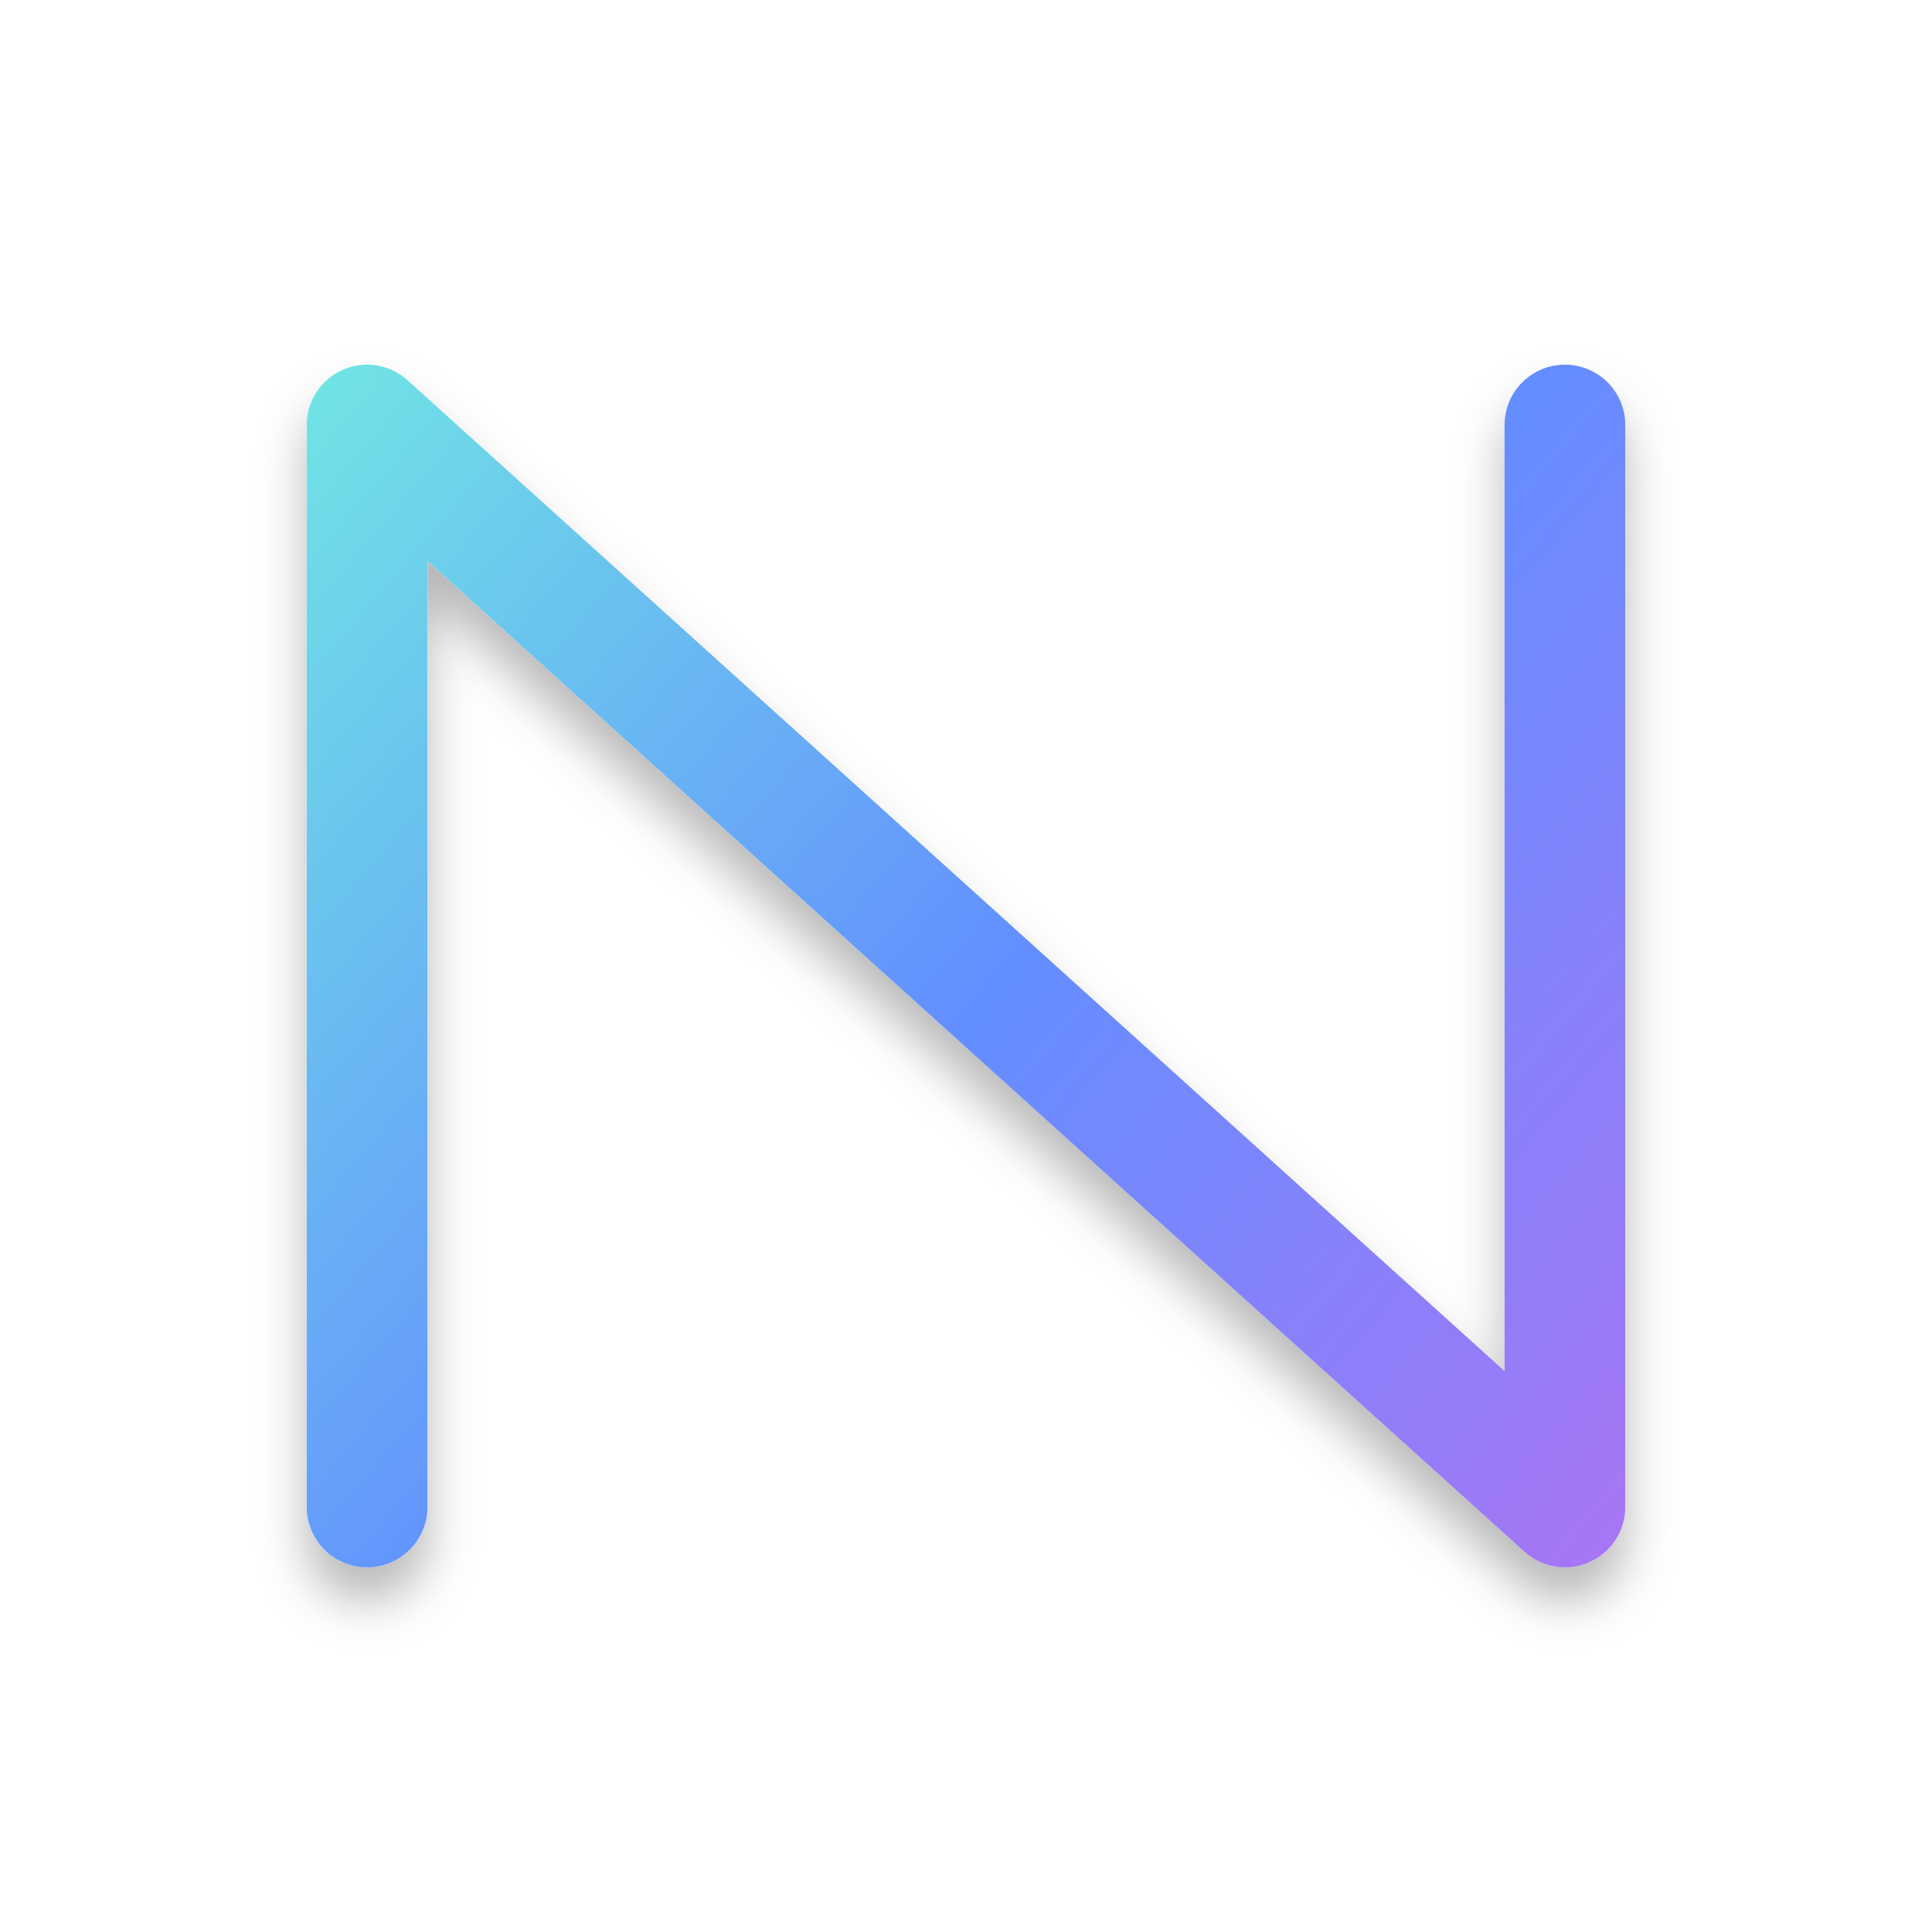
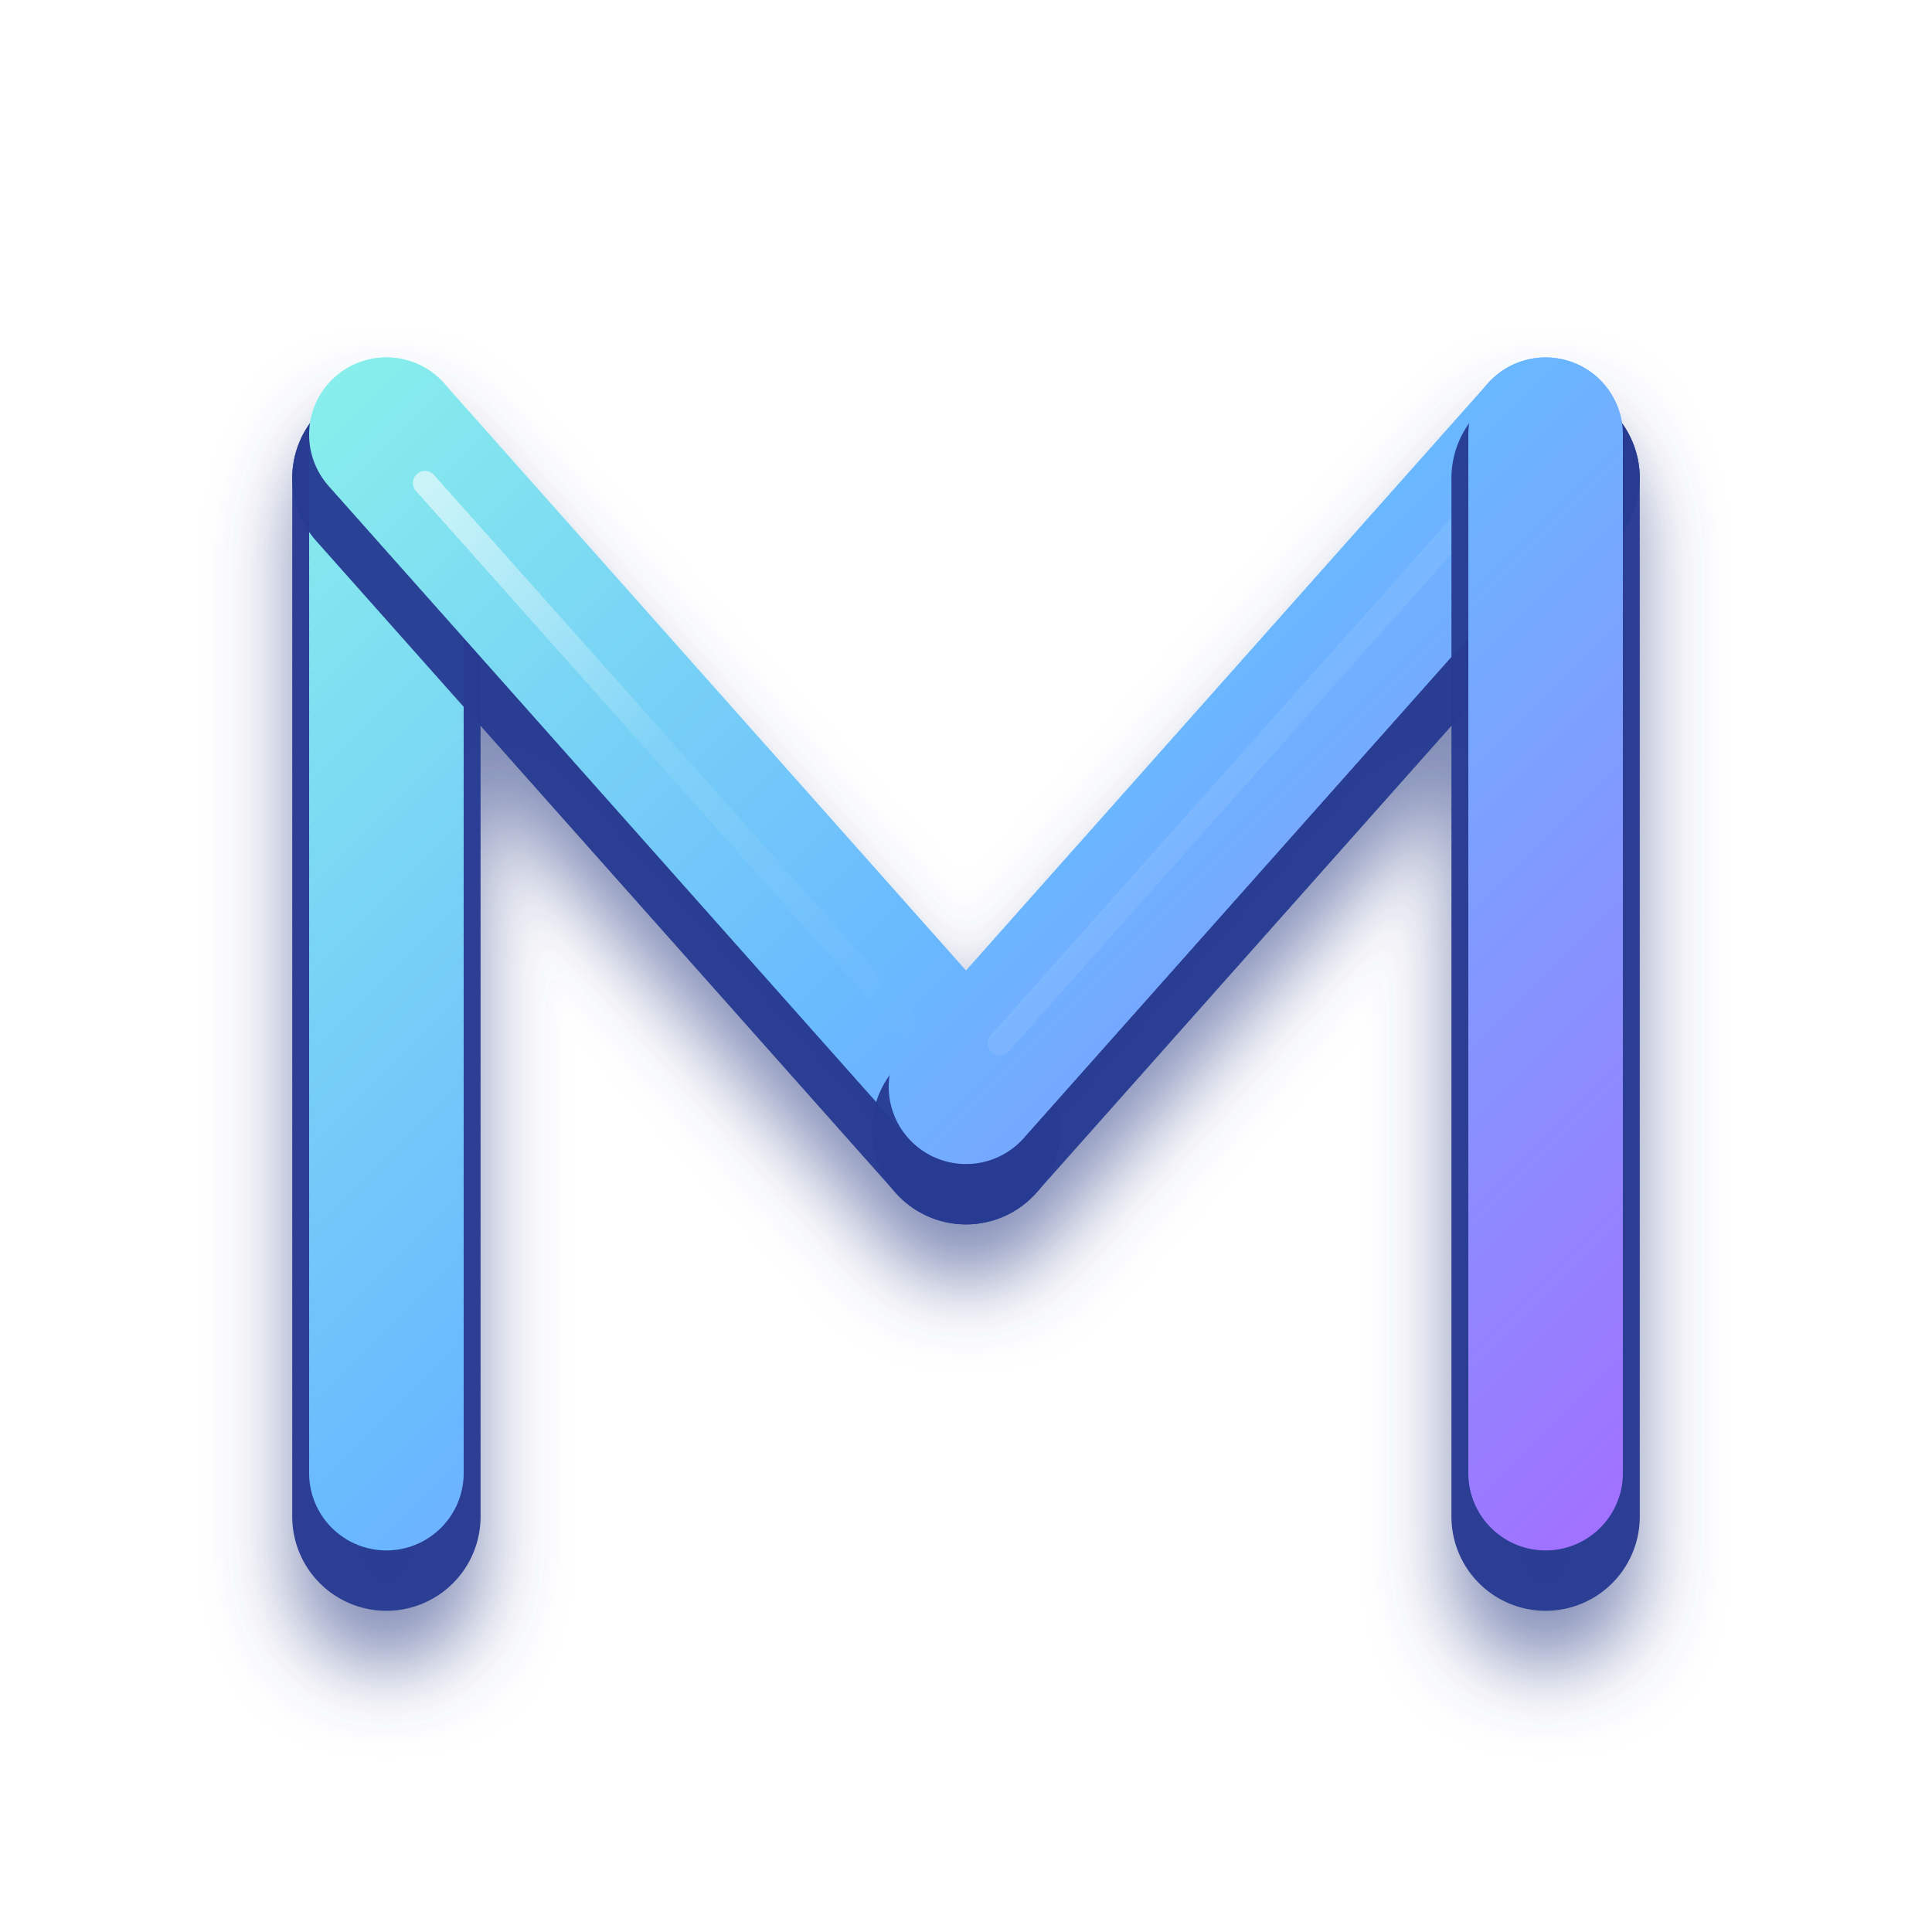
<svg xmlns="http://www.w3.org/2000/svg" viewBox="0 0 400 400" role="img" aria-labelledby="title desc">
  <defs>
-     <linearGradient id="m-gradient" x1="60" y1="80" x2="340" y2="320" gradientUnits="userSpaceOnUse">
-       <stop stop-color="#70E5E4" />
-       <stop offset=".52" stop-color="#638EFF" />
-       <stop offset="1" stop-color="#A875F5" />
+     <linearGradient id="front" x1="65" y1="65" x2="335" y2="335" gradientUnits="userSpaceOnUse">
+       <stop stop-color="#8AF2EA" />
+       <stop offset=".48" stop-color="#69B8FF" />
+       <stop offset="1" stop-color="#A66BFF" />
    </linearGradient>
-     <filter id="depth" x="-20%" y="-20%" width="140%" height="150%">
-       <feGaussianBlur in="SourceAlpha" stdDeviation="5" result="blur" />
-       <feOffset dy="7" result="offset" />
-       <feComponentTransfer in="offset" result="shadow">
-         <feFuncA type="linear" slope=".28" />
-       </feComponentTransfer>
+     <linearGradient id="shine" x1="0" y1="0" x2="1" y2="1">
+       <stop stop-color="#FFFFFF" stop-opacity=".8" />
+       <stop offset=".45" stop-color="#FFFFFF" stop-opacity=".12" />
+       <stop offset="1" stop-color="#FFFFFF" stop-opacity="0" />
+     </linearGradient>
+     <filter id="softShadow" x="-35%" y="-35%" width="170%" height="190%">
+       <feGaussianBlur in="SourceAlpha" stdDeviation="8" result="blur" />
+       <feOffset in="blur" dx="0" dy="12" result="offset" />
+       <feColorMatrix in="offset" type="matrix" values="0 0 0 0 .05 0 0 0 0 .08 0 0 0 0 .28 0 0 0 .65 0" result="shadow" />
      <feMerge>
        <feMergeNode in="shadow" />
        <feMergeNode in="SourceGraphic" />
      </feMerge>
    </filter>
  </defs>
-   <g class="single-m" fill="none" stroke="url(#m-gradient)" stroke-width="25" stroke-linecap="round" stroke-linejoin="round" filter="url(#depth)">
-     <path d="M76 312 V88 L324 312 V88" />
-     <path class="cross-stroke" d="M76 88 L324 312" stroke-width="23" stroke="#8CCBFF" />
+   <g class="logo-turn" filter="url(#softShadow)" fill="none" stroke-linecap="round" stroke-linejoin="round">
+     <g class="m-pieces">
+       <g class="piece piece-a">
+         <path class="depth" d="M80 305 V90" />
+         <path class="face" d="M80 305 V90" />
+         <path class="glint" d="M76 292 V103" />
+       </g>
+       <g class="piece piece-b">
+         <path class="depth" d="M80 90 L200 225" />
+         <path class="face" d="M80 90 L200 225" />
+         <path class="glint" d="M88 100 L194 219" />
+       </g>
+       <g class="piece piece-c">
+         <path class="depth" d="M200 225 L320 90" />
+         <path class="face" d="M200 225 L320 90" />
+         <path class="glint" d="M207 216 L312 98" />
+       </g>
+       <g class="piece piece-d">
+         <path class="depth" d="M320 90 V305" />
+         <path class="face" d="M320 90 V305" />
+         <path class="glint" d="M324 103 V292" />
+       </g>
+     </g>
  </g>
  <style>
- .single-m{transform-box:fill-box;transform-origin:center;animation:turn 7s ease-in-out infinite}
- .cross-stroke{stroke-dasharray:420;stroke-dashoffset:420;animation:draw 7s ease-in-out infinite}
- @keyframes turn{0%,18%,82%,100%{transform:perspective(700px) rotateY(0) scale(1)}38%,62%{transform:perspective(700px) rotateY(12deg) scale(1.025)}50%{transform:perspective(700px) rotateY(0) scale(1.04)}}
- @keyframes draw{0%,20%,80%,100%{stroke-dashoffset:420;opacity:.35}38%,62%{stroke-dashoffset:0;opacity:1}50%{stroke-dashoffset:0;opacity:1}}
- @media(prefers-reduced-motion:reduce){.single-m,.cross-stroke{animation:none;stroke-dashoffset:0}}
+   .depth{stroke:#263B91;stroke-width:39;opacity:.95;transform:translateY(9px)}
+   .face{stroke:url(#front);stroke-width:32}
+   .glint{stroke:url(#shine);stroke-width:5;opacity:.72}
+   .piece{transform-box:fill-box;transform-origin:center;stroke-dasharray:1;stroke-dashoffset:0}
+   .piece-a{animation:buildA 8s cubic-bezier(.2,.8,.2,1) infinite}
+   .piece-b{animation:buildB 8s cubic-bezier(.2,.8,.2,1) infinite}
+   .piece-c{animation:buildC 8s cubic-bezier(.2,.8,.2,1) infinite}
+   .piece-d{animation:buildD 8s cubic-bezier(.2,.8,.2,1) infinite}
+   .logo-turn{transform-box:fill-box;transform-origin:center;animation:spin3d 8s cubic-bezier(.45,0,.55,1) infinite}
+   @keyframes spin3d{
+     0%,16%{transform:perspective(900px) rotateY(0deg) rotateX(0deg)}
+     48%{transform:perspective(900px) rotateY(180deg) rotateX(8deg)}
+     72%,100%{transform:perspective(900px) rotateY(360deg) rotateX(0deg)}
+   }
+   @keyframes buildA{0%,8%{opacity:0;transform:translate(-42px,-22px) scale(.82)}18%,72%{opacity:1;transform:translate(0,0) scale(1)}82%,91%{opacity:0;transform:translate(-42px,-22px) scale(.82)}100%{opacity:0;transform:translate(-42px,-22px) scale(.82)}}
+   @keyframes buildB{0%,12%{opacity:0;transform:translate(-24px,30px) scale(.82)}22%,72%{opacity:1;transform:translate(0,0) scale(1)}82%,91%{opacity:0;transform:translate(-24px,30px) scale(.82)}100%{opacity:0;transform:translate(-24px,30px) scale(.82)}}
+   @keyframes buildC{0%,16%{opacity:0;transform:translate(24px,30px) scale(.82)}26%,72%{opacity:1;transform:translate(0,0) scale(1)}82%,91%{opacity:0;transform:translate(24px,30px) scale(.82)}100%{opacity:0;transform:translate(24px,30px) scale(.82)}}
+   @keyframes buildD{0%,20%{opacity:0;transform:translate(42px,-22px) scale(.82)}30%,72%{opacity:1;transform:translate(0,0) scale(1)}82%,91%{opacity:0;transform:translate(42px,-22px) scale(.82)}100%{opacity:0;transform:translate(42px,-22px) scale(.82)}}
+   @media(prefers-reduced-motion:reduce){.logo-turn,.piece{animation:none!important;opacity:1!important;transform:none!important}}
</style>
</svg>
